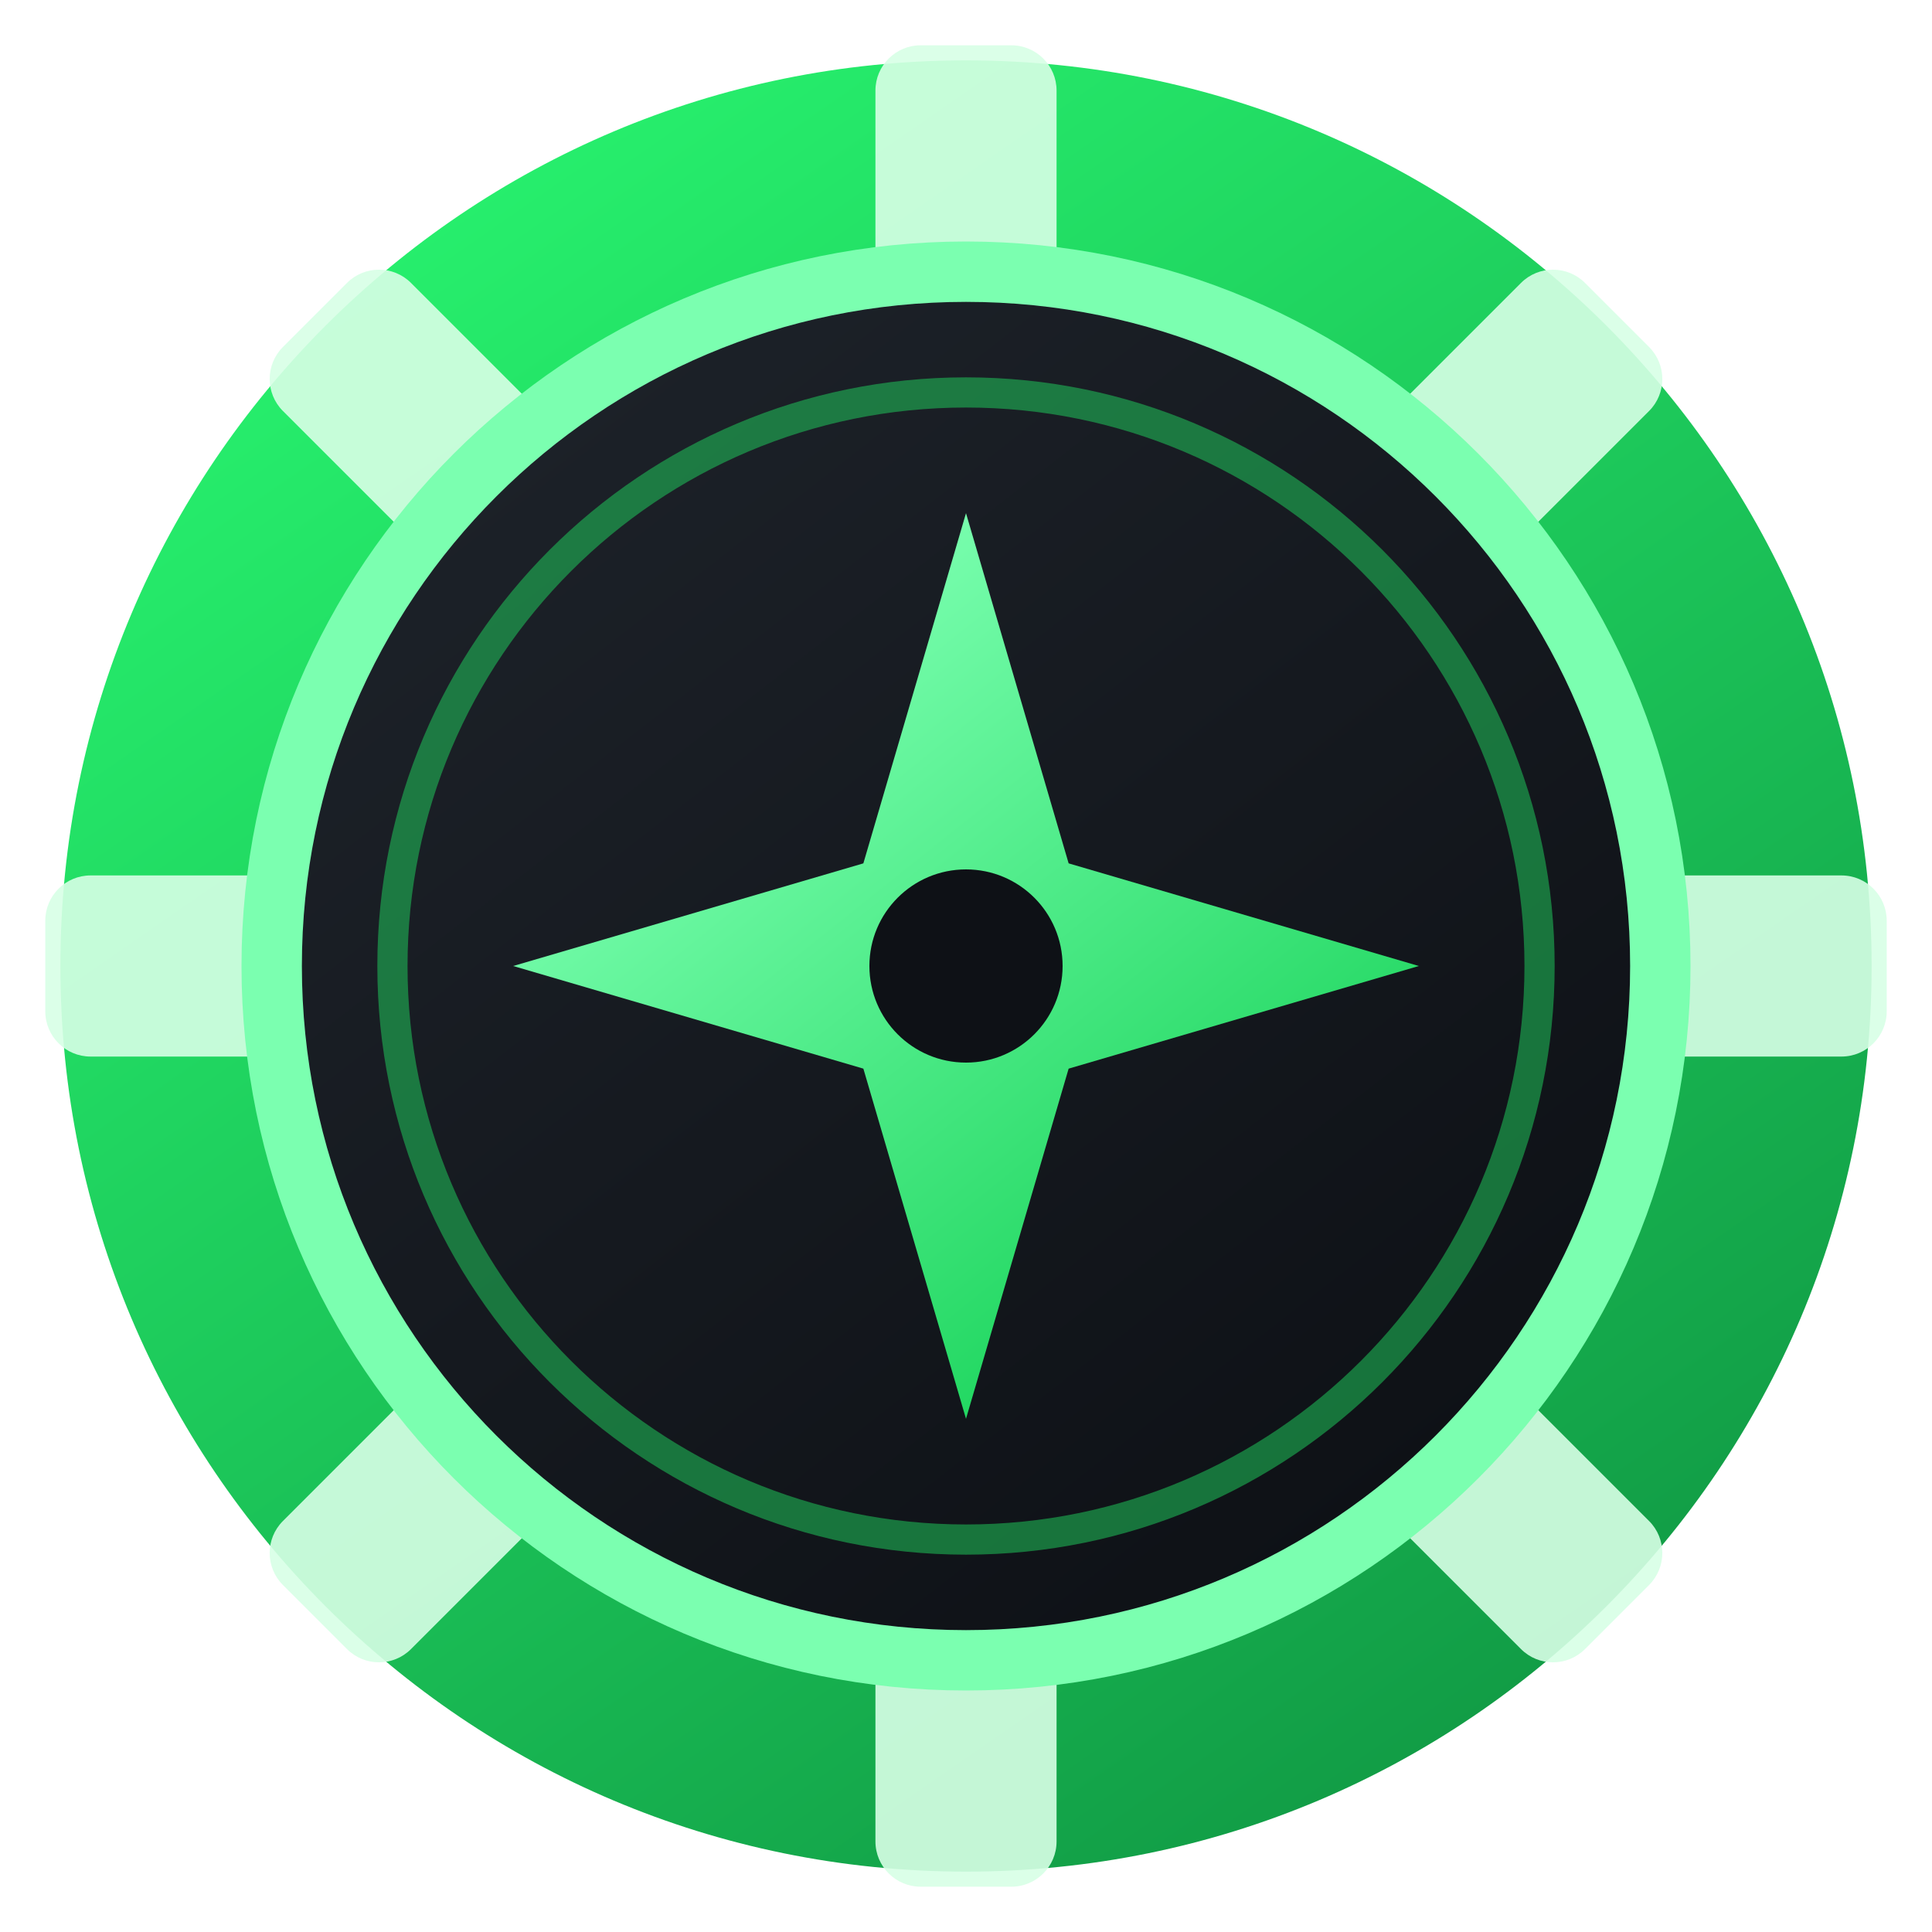
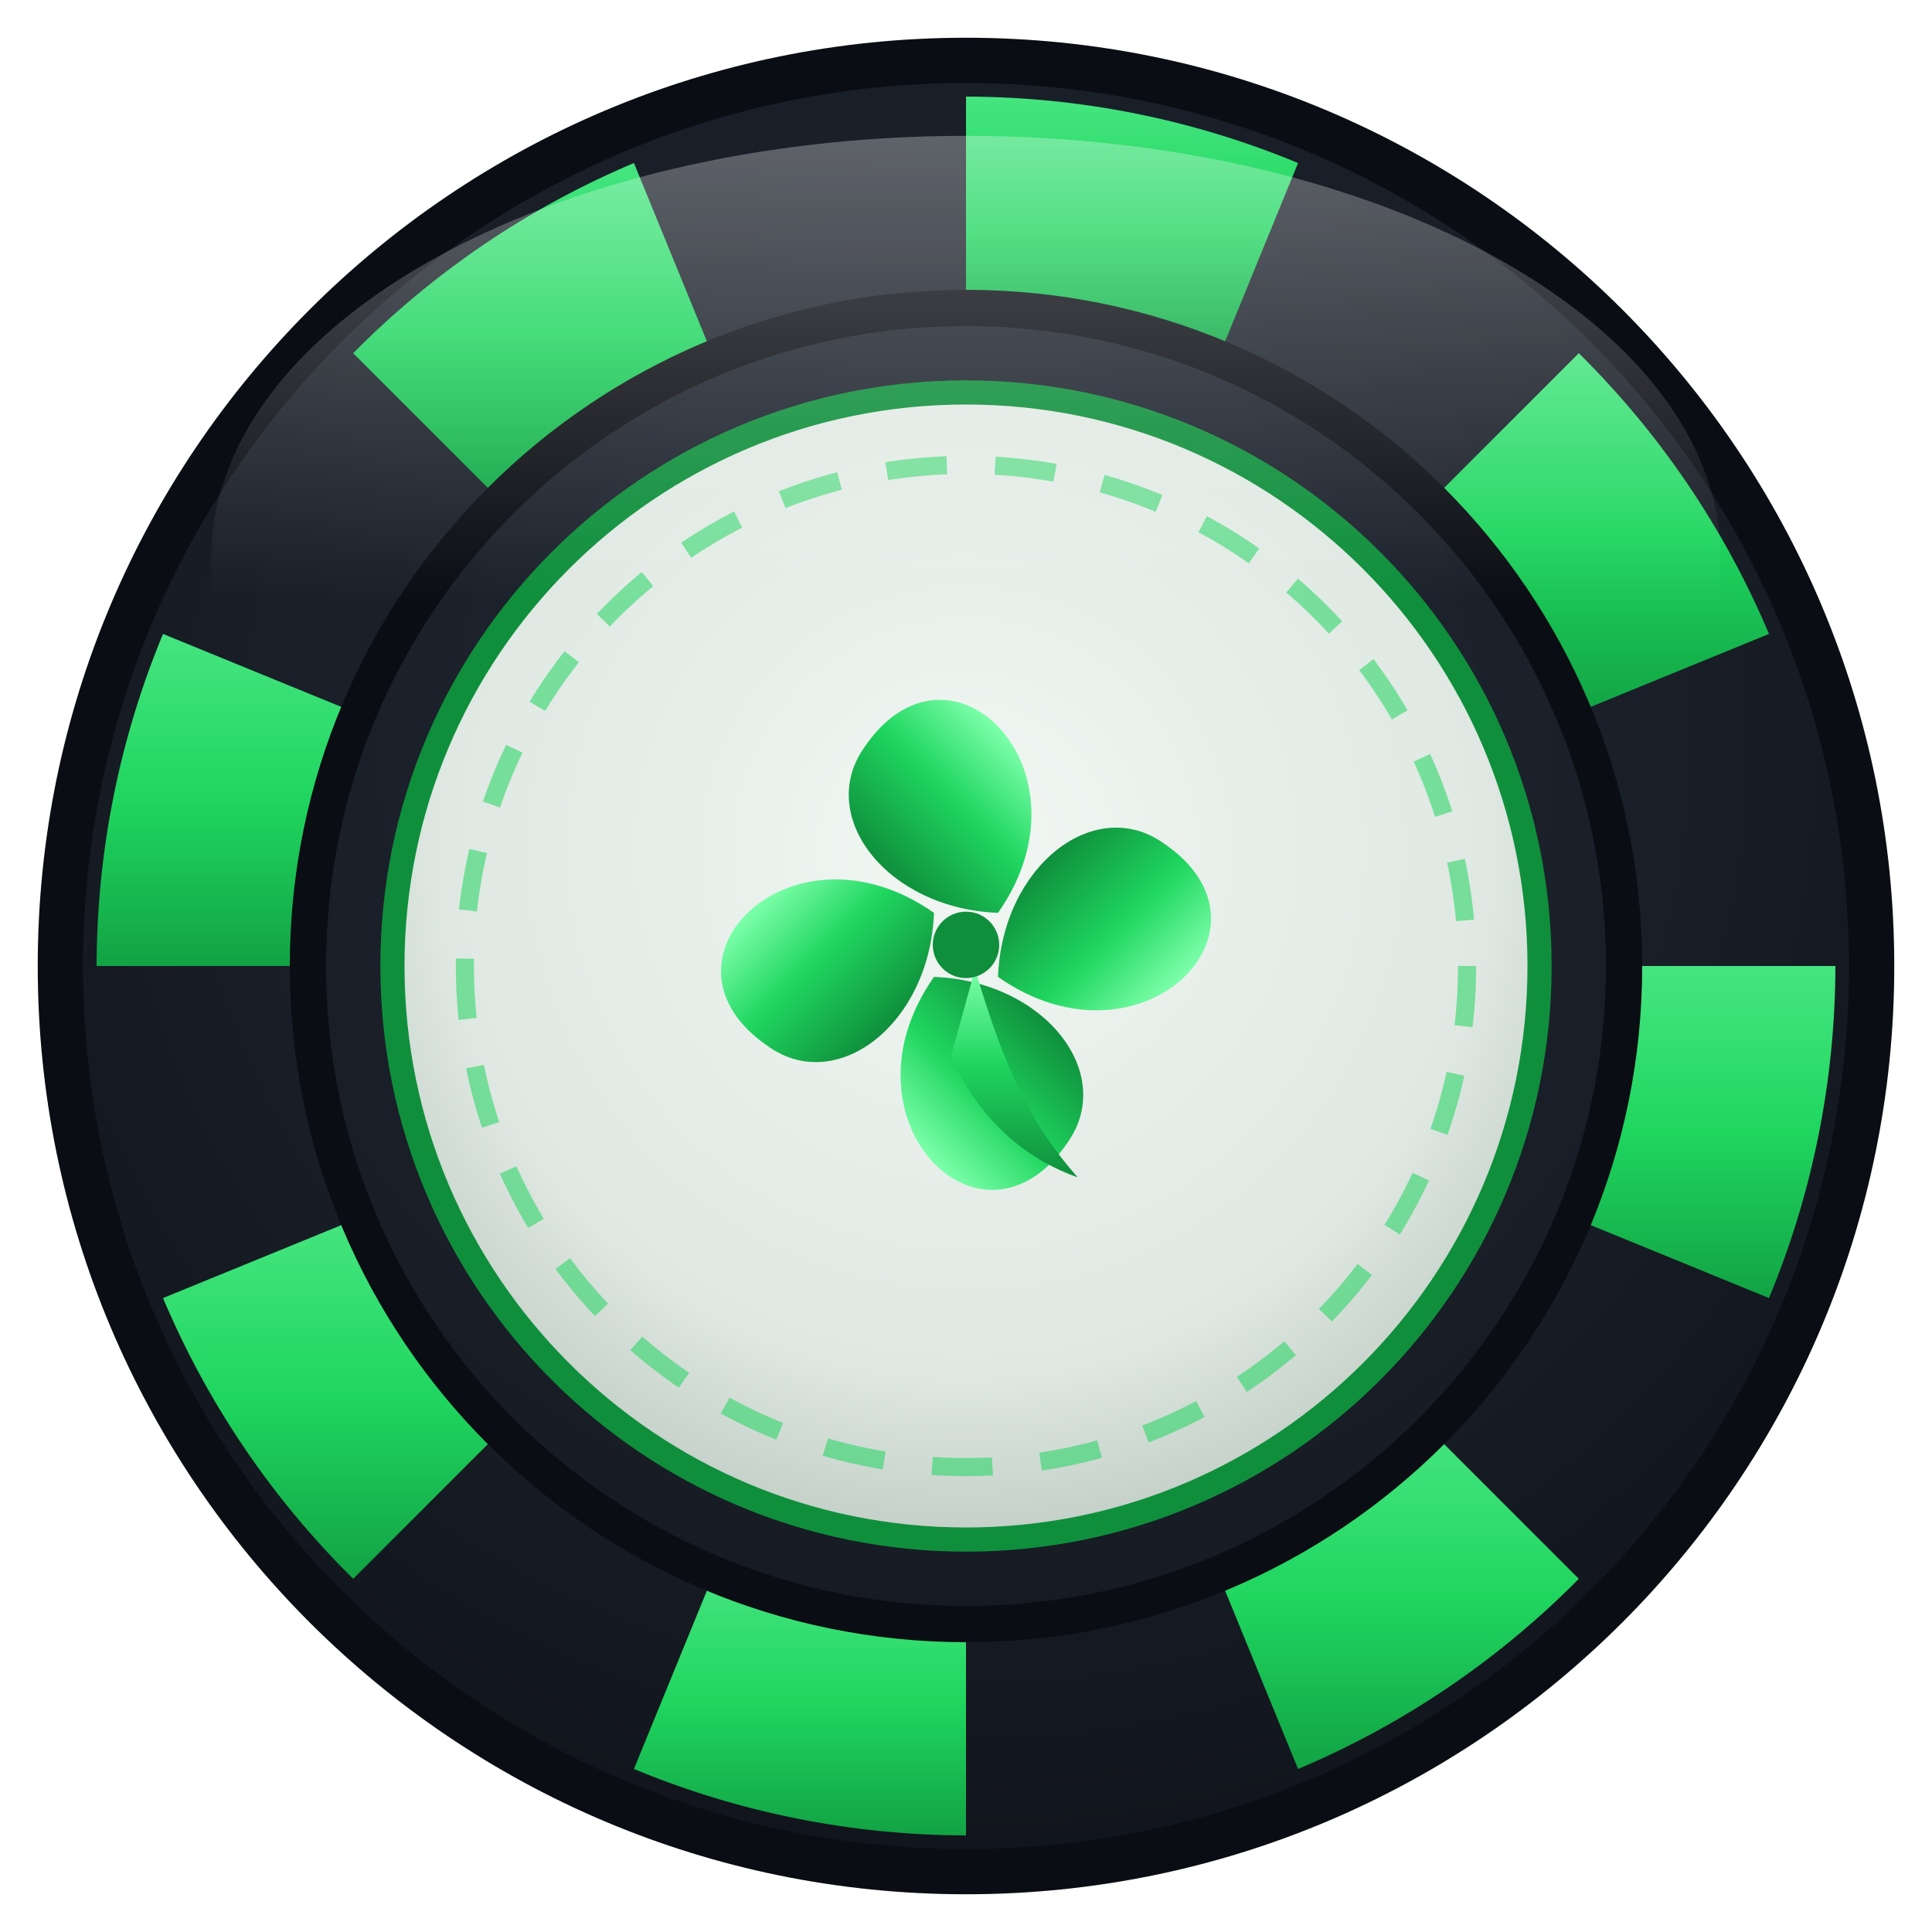
<svg xmlns="http://www.w3.org/2000/svg" width="64" height="64" viewBox="0 0 64 64" fill="none">
  <defs>
-     <linearGradient id="ccChipBody" x1="14" y1="6" x2="50" y2="58" gradientUnits="userSpaceOnUse">
-       <stop stop-color="#27f06d" />
-       <stop offset="1" stop-color="#119b45" />
+     <radialGradient id="ccChipBody" cx="50%" cy="38%" r="70%">
+       <stop offset="0%" stop-color="#232a36" />
+       <stop offset="60%" stop-color="#181d26" />
+       <stop offset="100%" stop-color="#0e1118" />
+     </radialGradient>
+     <linearGradient id="ccEdgeGreen" x1="0" y1="0" x2="0" y2="1">
+       <stop offset="0%" stop-color="#45e57f" />
+       <stop offset="50%" stop-color="#1fd65f" />
+       <stop offset="100%" stop-color="#12a344" />
    </linearGradient>
-     <linearGradient id="ccChipFace" x1="18" y1="14" x2="46" y2="50" gradientUnits="userSpaceOnUse">
-       <stop stop-color="#1c2128" />
-       <stop offset="1" stop-color="#0e1116" />
+     <linearGradient id="ccClover" x1="0" y1="0" x2="0" y2="1">
+       <stop offset="0%" stop-color="#7dffab" />
+       <stop offset="45%" stop-color="#1fd65f" />
+       <stop offset="100%" stop-color="#0f8f3c" />
    </linearGradient>
-     <linearGradient id="ccChipStar" x1="24" y1="22" x2="40" y2="42" gradientUnits="userSpaceOnUse">
-       <stop stop-color="#7bffb0" />
-       <stop offset="1" stop-color="#1fd65f" />
+     <radialGradient id="ccFace" cx="50%" cy="40%" r="65%">
+       <stop offset="0%" stop-color="#f2f7f4" />
+       <stop offset="70%" stop-color="#dfe8e2" />
+       <stop offset="100%" stop-color="#b8c6bd" />
+     </radialGradient>
+     <linearGradient id="ccTopLight" x1="0" y1="0" x2="0" y2="1">
+       <stop offset="0%" stop-color="#ffffff" stop-opacity="0.3" />
+       <stop offset="55%" stop-color="#ffffff" stop-opacity="0" />
    </linearGradient>
  </defs>
-   <circle cx="32" cy="32" r="30" fill="url(#ccChipBody)" />
-   <g fill="#d7ffe6" opacity="0.9">
-     <rect x="29" y="1.5" width="6" height="9" rx="1.5" />
-     <rect x="29" y="53.5" width="6" height="9" rx="1.5" />
-     <rect x="53.5" y="29" width="9" height="6" rx="1.5" />
-     <rect x="1.5" y="29" width="9" height="6" rx="1.5" />
-     <rect x="29" y="1.5" width="6" height="9" rx="1.5" transform="rotate(45 32 32)" />
-     <rect x="29" y="53.5" width="6" height="9" rx="1.5" transform="rotate(45 32 32)" />
-     <rect x="53.5" y="29" width="9" height="6" rx="1.5" transform="rotate(45 32 32)" />
-     <rect x="1.5" y="29" width="9" height="6" rx="1.5" transform="rotate(45 32 32)" />
+   <circle cx="32" cy="32" r="30" fill="url(#ccChipBody)" stroke="#0a0d13" stroke-width="1.5" />
+   <g fill="url(#ccEdgeGreen)">
+     <path d="M32 3.2 A28.8 28.8 0 0 1 43 5.4 L40.3 12 A21.8 21.8 0 0 0 32 10.4 Z" />
+     <path d="M52.3 11.7 A28.8 28.8 0 0 1 58.6 21 L52 23.7 A21.8 21.8 0 0 0 47.3 16.7 Z" />
+     <path d="M60.8 32 A28.8 28.8 0 0 1 58.6 43 L52 40.3 A21.8 21.8 0 0 0 53.6 32 Z" />
+     <path d="M52.3 52.3 A28.8 28.8 0 0 1 43 58.6 L40.3 52 A21.8 21.8 0 0 0 47.3 47.3 Z" />
+     <path d="M32 60.8 A28.8 28.8 0 0 1 21 58.6 L23.7 52 A21.8 21.8 0 0 0 32 53.6 Z" />
+     <path d="M11.7 52.3 A28.8 28.8 0 0 1 5.4 43 L12 40.3 A21.8 21.8 0 0 0 16.7 47.3 Z" />
+     <path d="M3.2 32 A28.8 28.8 0 0 1 5.4 21 L12 23.7 A21.8 21.8 0 0 0 10.4 32 Z" />
+     <path d="M11.7 11.7 A28.8 28.8 0 0 1 21 5.4 L23.7 12 A21.8 21.8 0 0 0 16.7 16.7 Z" />
  </g>
-   <circle cx="32" cy="32" r="23" fill="url(#ccChipFace)" stroke="#7bffb0" stroke-width="2" />
-   <circle cx="32" cy="32" r="19" fill="none" stroke="#1fd65f" stroke-width="1" opacity="0.5" />
-   <path d="M32 17 L35.4 28.6 L47 32 L35.4 35.4 L32 47 L28.6 35.4 L17 32 L28.6 28.6 Z" fill="url(#ccChipStar)" />
-   <circle cx="32" cy="32" r="3.2" fill="#0e1116" />
+   <circle cx="32" cy="32" r="21.8" fill="none" stroke="#0a0d13" stroke-width="1.2" />
+   <circle cx="32" cy="32" r="19" fill="url(#ccFace)" stroke="#0f8f3c" stroke-width="0.8" />
+   <circle cx="32" cy="32" r="16.6" fill="none" stroke="#1fd65f" stroke-width="0.6" stroke-dasharray="2 1.6" opacity="0.55" />
+   <g transform="translate(32 31.3)">
+     <path d="M0 -1.5 C -1 -7.2 -8 -7.2 -7 -2.2 C -6.5 0.5 -2.7 1 0 -1.5 Z" fill="url(#ccClover)" transform="rotate(45)" />
+     <path d="M0 -1.5 C -1 -7.2 -8 -7.2 -7 -2.2 C -6.5 0.5 -2.7 1 0 -1.5 Z" fill="url(#ccClover)" transform="rotate(135)" />
+     <path d="M0 -1.5 C -1 -7.2 -8 -7.2 -7 -2.2 C -6.5 0.5 -2.7 1 0 -1.5 Z" fill="url(#ccClover)" transform="rotate(225)" />
+     <path d="M0 -1.5 C -1 -7.2 -8 -7.2 -7 -2.2 C -6.5 0.5 -2.7 1 0 -1.5 Z" fill="url(#ccClover)" transform="rotate(315)" />
+     <path d="M0.3 0.8 C 1.3 4.2 2.2 6 3.7 7.7 C 1.7 7 0.3 5.5 -0.5 3.7 Z" fill="url(#ccClover)" />
+     <circle cx="0" cy="0" r="1.1" fill="#0f8f3c" />
+   </g>
+   <ellipse cx="32" cy="18.5" rx="25" ry="14" fill="url(#ccTopLight)" />
</svg>
